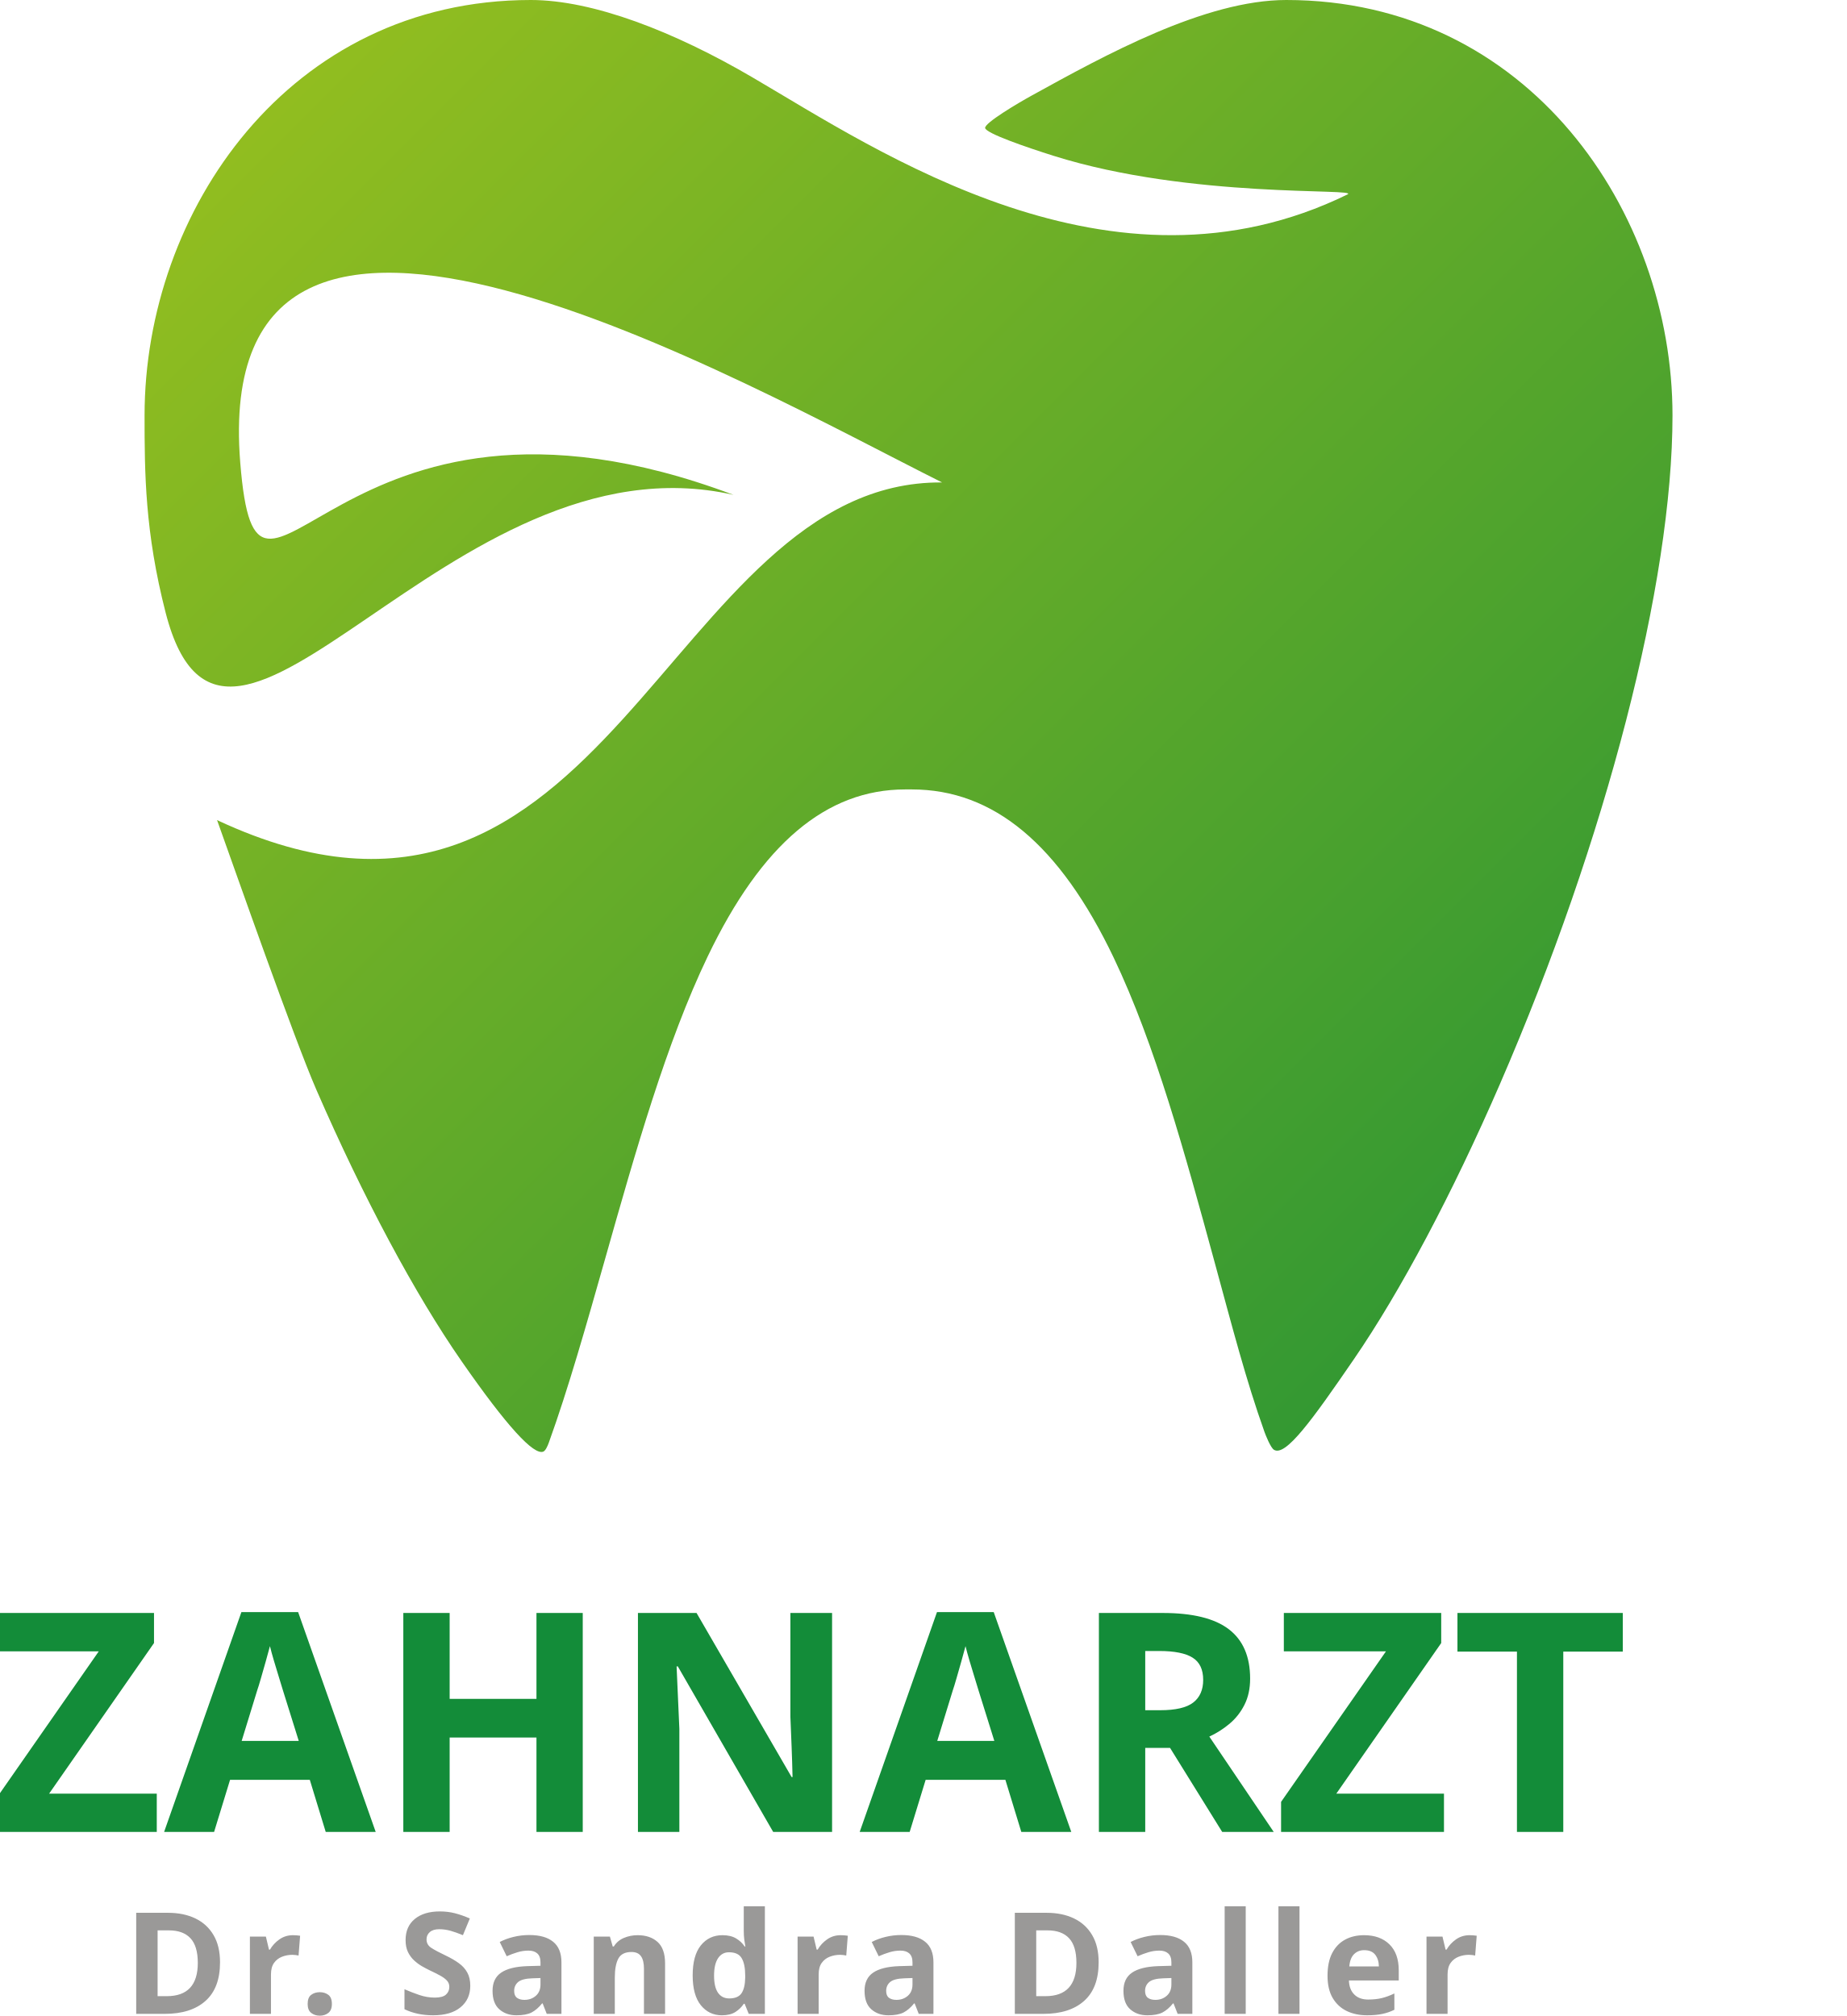
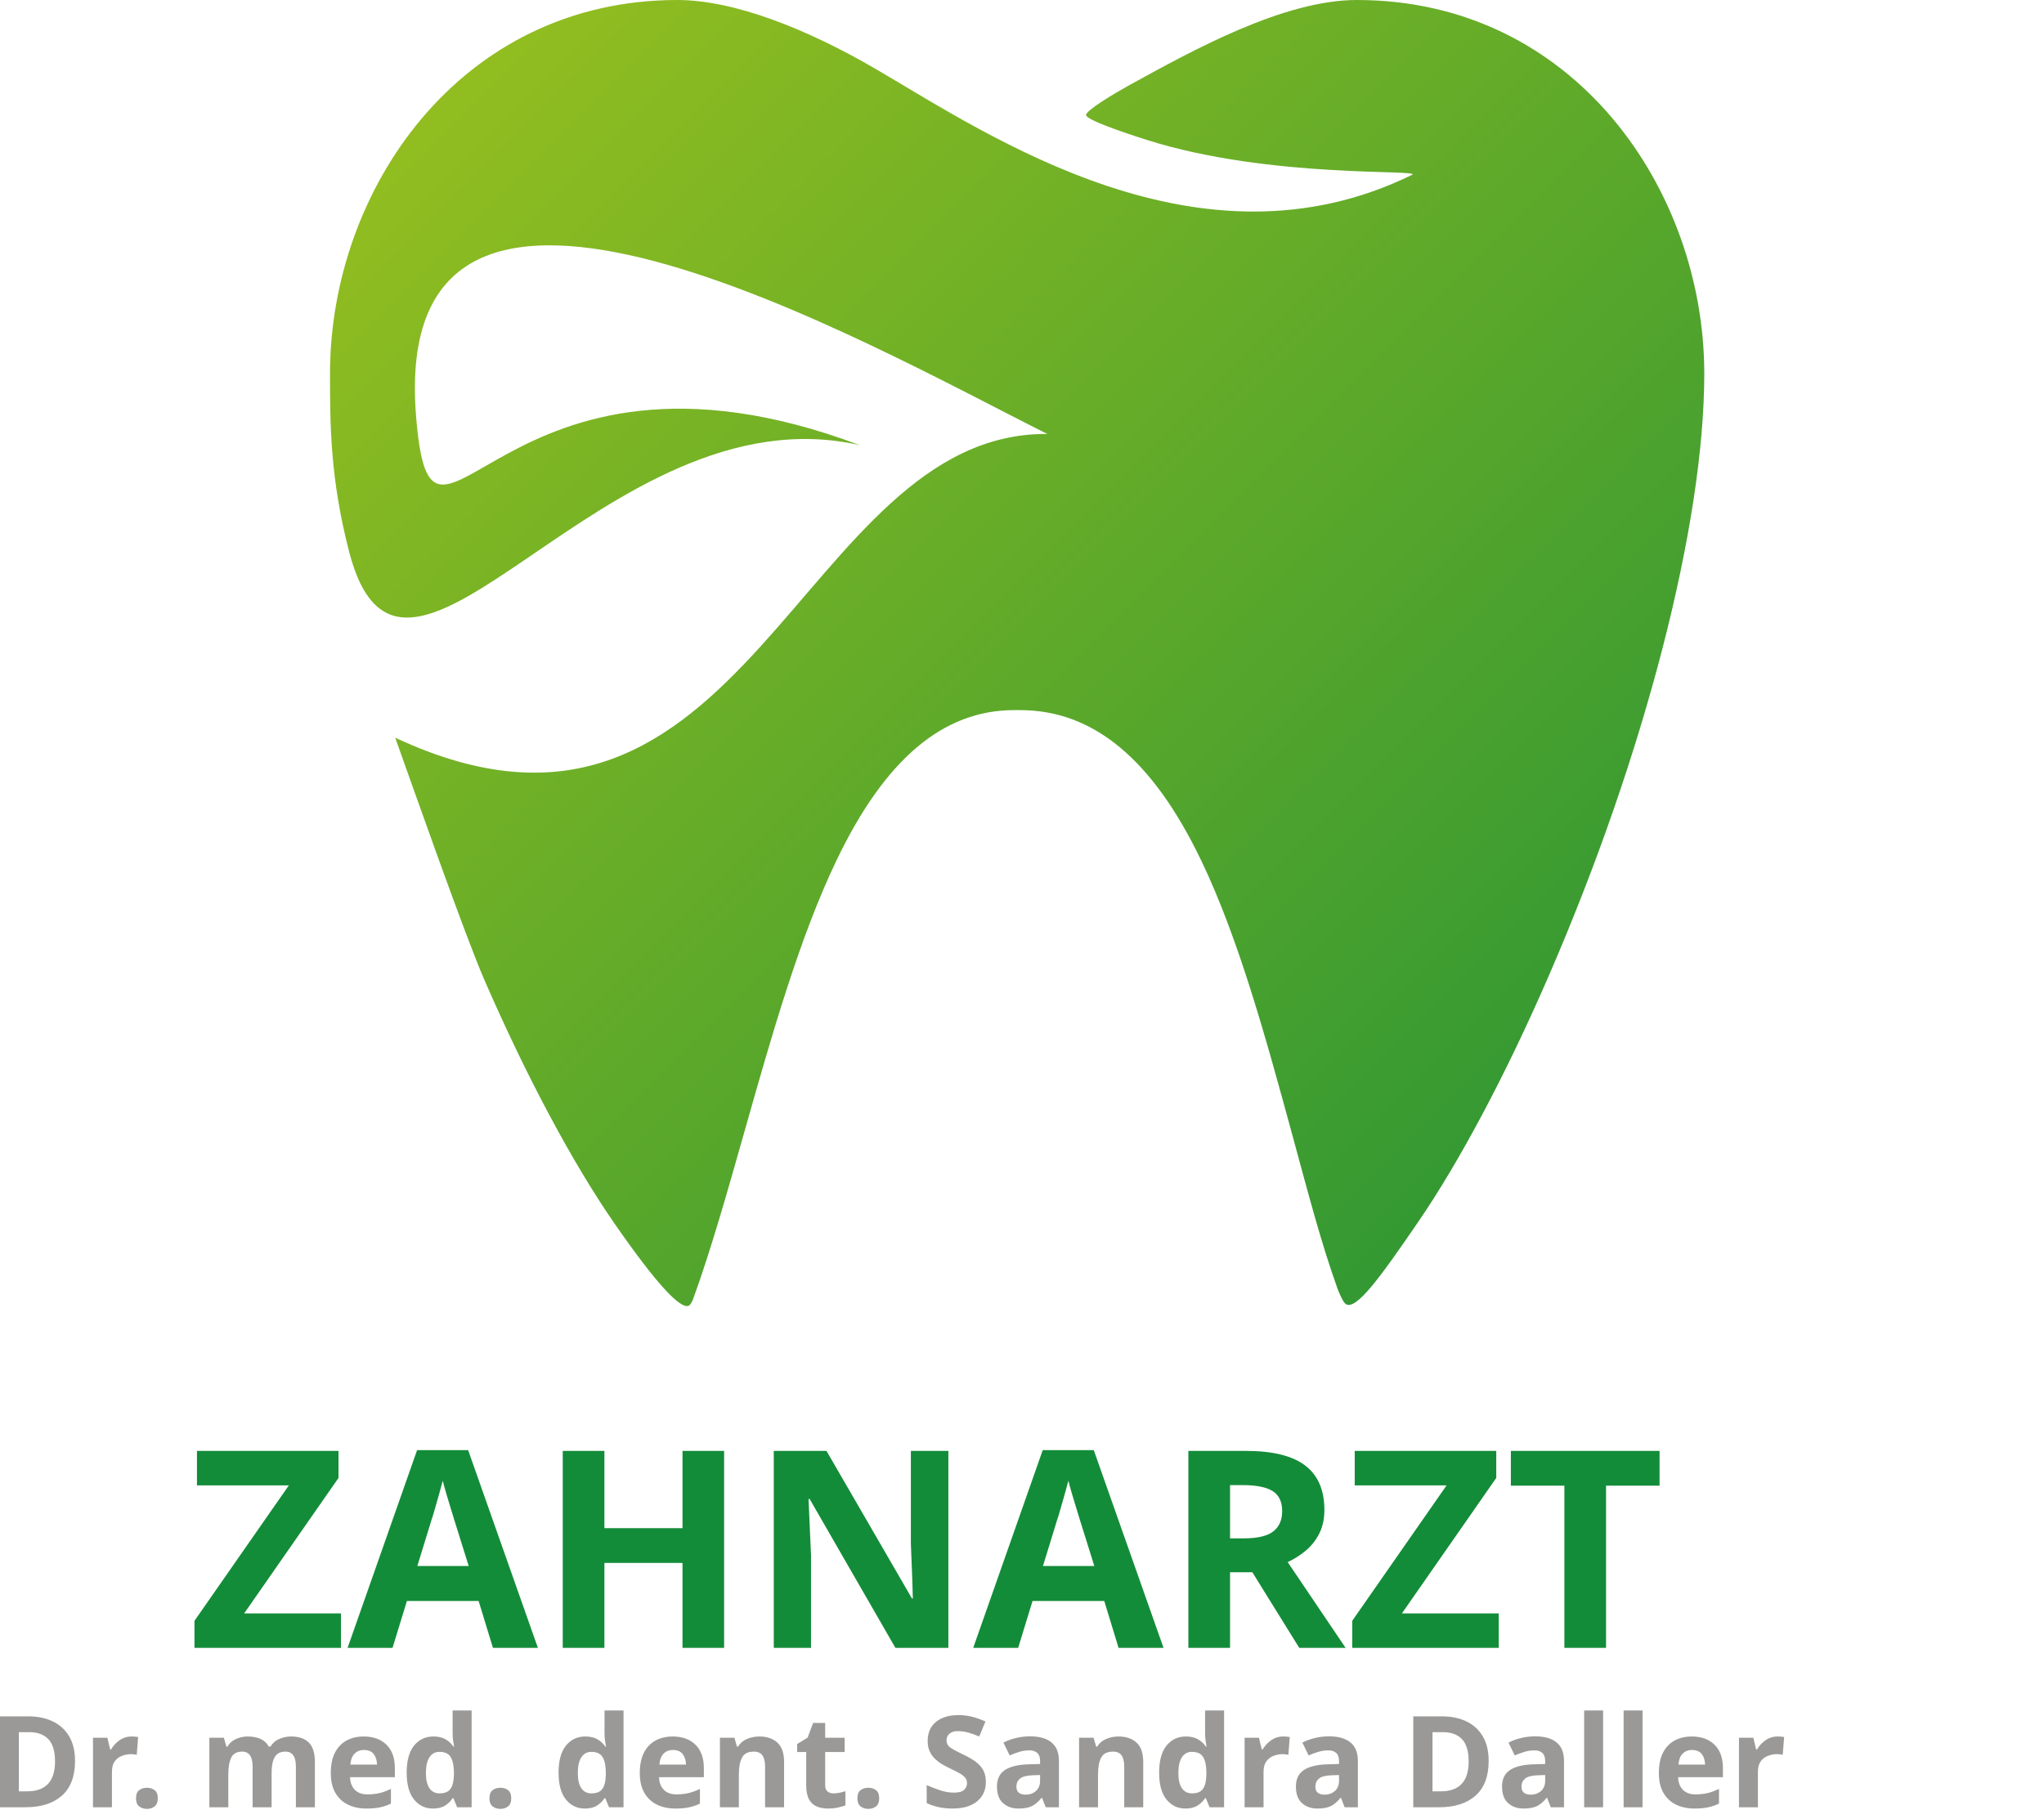
- <svg xmlns="http://www.w3.org/2000/svg" version="1.1" id="Layer_1" x="0px" y="0px" width="521.778" height="569.79" viewBox="0 0 521.778 569.79" enable-background="new 0 0 2340 1560" xml:space="preserve">
+ <svg xmlns="http://www.w3.org/2000/svg" version="1.1" id="Layer_1" x="0px" y="0px" width="642.177" height="568.456" viewBox="0 0 642.177 568.456" enable-background="new 0 0 2340 1560" xml:space="preserve">
  <defs id="defs139" />
-   <g id="g97" transform="translate(-913.2645,-494.425)">
+   <g id="g97" transform="translate(-850.4363,-494.425)">
    <text xml:space="preserve" style="font-style:normal;font-variant:normal;font-weight:bold;font-stretch:normal;font-size:86.667px;line-height:1.25;font-family:sans-serif;-inkscape-font-specification:'sans-serif Bold';fill:#138c39;fill-opacity:1;stroke:none" x="909.456" y="1012.193" id="text4224">
      <tspan x="909.456" y="1012.193" id="tspan29396">ZAHNARZT</tspan>
    </text>
-     <text xml:space="preserve" style="font-style:normal;font-weight:normal;font-size:40px;line-height:1.25;font-family:sans-serif;letter-spacing:3px;fill:#9a9998;fill-opacity:1;stroke:none" x="948.159" y="1063.61" id="text7198">
-       <tspan id="tspan7196" x="948.159" y="1063.61" style="font-style:normal;font-variant:normal;font-weight:bold;font-stretch:normal;font-family:sans-serif;-inkscape-font-specification:'sans-serif Bold';fill:#9a9998;fill-opacity:1">Dr. Sandra Daller</tspan>
+     <text xml:space="preserve" style="font-style:normal;font-weight:normal;font-size:40px;line-height:1.25;font-family:sans-serif;letter-spacing:0.2px;fill:#9a9998;fill-opacity:1;stroke:none" x="846.725" y="1062.275" id="text7198">
+       <tspan id="tspan7196" x="846.725" y="1062.275" style="font-style:normal;font-variant:normal;font-weight:bold;font-stretch:normal;font-family:sans-serif;-inkscape-font-specification:'sans-serif Bold';fill:#9a9998;fill-opacity:1">Dr. med. dent. Sandra Daller</tspan>
    </text>
  </g>
-   <linearGradient id="SVGID_1_" gradientUnits="userSpaceOnUse" x1="1452.836" y1="959.998" x2="986.808" y2="493.971" gradientTransform="translate(-913.2645,-494.425)">
+   <linearGradient id="SVGID_1_" gradientUnits="userSpaceOnUse" x1="1452.836" y1="959.998" x2="986.808" y2="493.971" gradientTransform="translate(-850.4363,-494.425)">
    <stop offset="0" style="stop-color:#138C39" id="stop129" />
    <stop offset="1" style="stop-color:#96BF1F" id="stop131" />
  </linearGradient>
-   <path fill="url(#SVGID_1_)" d="m 363.474,0 c -22.981,0 -51.3,15.624 -71.988,27.037 -3.773,2.083 -13.366,7.751 -13.104,9.154 0.274,1.502 11.502,5.383 19.385,7.861 38.78,12.208 86.781,9.057 83.008,10.904 -66.65,32.609 -132.563,-12.28 -168.208,-33.127 C 190.57,8.964 167.666,0 149.991,0 81.676,0 40.851,59.703 40.851,117.428 c 0,16.232 0.088,32.919 5.958,55.751 17.334,67.378 80.239,-51.557 160.474,-33.313 C 93.615,97.063 72.871,192.575 67.889,130.744 c -8.815,-109.332 142.507,-22.3 198.334,5.613 -77.881,-0.701 -94.337,147.179 -204.886,95.43 5.225,14.577 21.764,61.748 28.063,76.22 13.271,30.502 27.854,57.752 41.042,76.732 12.834,18.474 20.443,26.687 23.101,25.527 0.609,-0.269 1.162,-1.473 1.546,-2.532 5.471,-15.136 10.542,-33.039 15.92,-51.99 8.502,-30.051 17.3,-61.106 28.982,-85.435 15.229,-31.757 33.483,-47.189 55.817,-47.189 h 1.842 c 23.111,0 41.772,15.553 57.057,47.551 11.729,24.554 20.227,55.675 28.439,85.775 5.13,18.804 8.902,33.484 14.176,48.277 0.34,0.95 1.732,4.436 2.653,5.017 3.268,2.101 10.799,-8.354 22.618,-25.594 13.179,-19.215 27.827,-46.789 41.202,-77.624 30.106,-69.379 48.822,-141.839 48.822,-189.094 C 472.617,59.703 431.799,0 363.474,0 Z" id="path134" style="fill:url(#SVGID_1_)" />
+   <path fill="url(#SVGID_1_)" d="m 426.303,0 c -22.981,0 -51.3,15.624 -71.988,27.037 -3.773,2.083 -13.366,7.751 -13.104,9.154 0.274,1.502 11.502,5.383 19.385,7.861 38.78,12.208 86.781,9.057 83.008,10.904 -66.65,32.609 -132.563,-12.28 -168.208,-33.127 C 253.399,8.964 230.495,0 212.82,0 c -68.315,0 -109.14,59.703 -109.14,117.428 0,16.232 0.088,32.919 5.958,55.751 17.334,67.378 80.239,-51.557 160.474,-33.313 -113.668,-42.803 -134.412,52.709 -139.394,-9.122 -8.815,-109.332 142.507,-22.3 198.334,5.613 -77.881,-0.701 -94.337,147.179 -204.886,95.43 5.225,14.577 21.764,61.748 28.063,76.22 13.271,30.502 27.854,57.752 41.042,76.732 12.834,18.474 20.443,26.687 23.101,25.527 0.609,-0.269 1.162,-1.473 1.546,-2.532 5.471,-15.136 10.542,-33.039 15.92,-51.99 8.502,-30.051 17.3,-61.106 28.982,-85.435 15.229,-31.757 33.483,-47.189 55.817,-47.189 h 1.842 c 23.111,0 41.772,15.553 57.057,47.551 11.729,24.554 20.227,55.675 28.439,85.775 5.13,18.804 8.902,33.484 14.176,48.277 0.34,0.95 1.732,4.436 2.653,5.017 3.268,2.101 10.799,-8.354 22.618,-25.594 13.179,-19.215 27.827,-46.789 41.202,-77.624 30.106,-69.379 48.822,-141.839 48.822,-189.094 C 535.446,59.703 494.628,0 426.303,0 Z" id="path134" style="fill:url(#SVGID_1_)" />
</svg>
